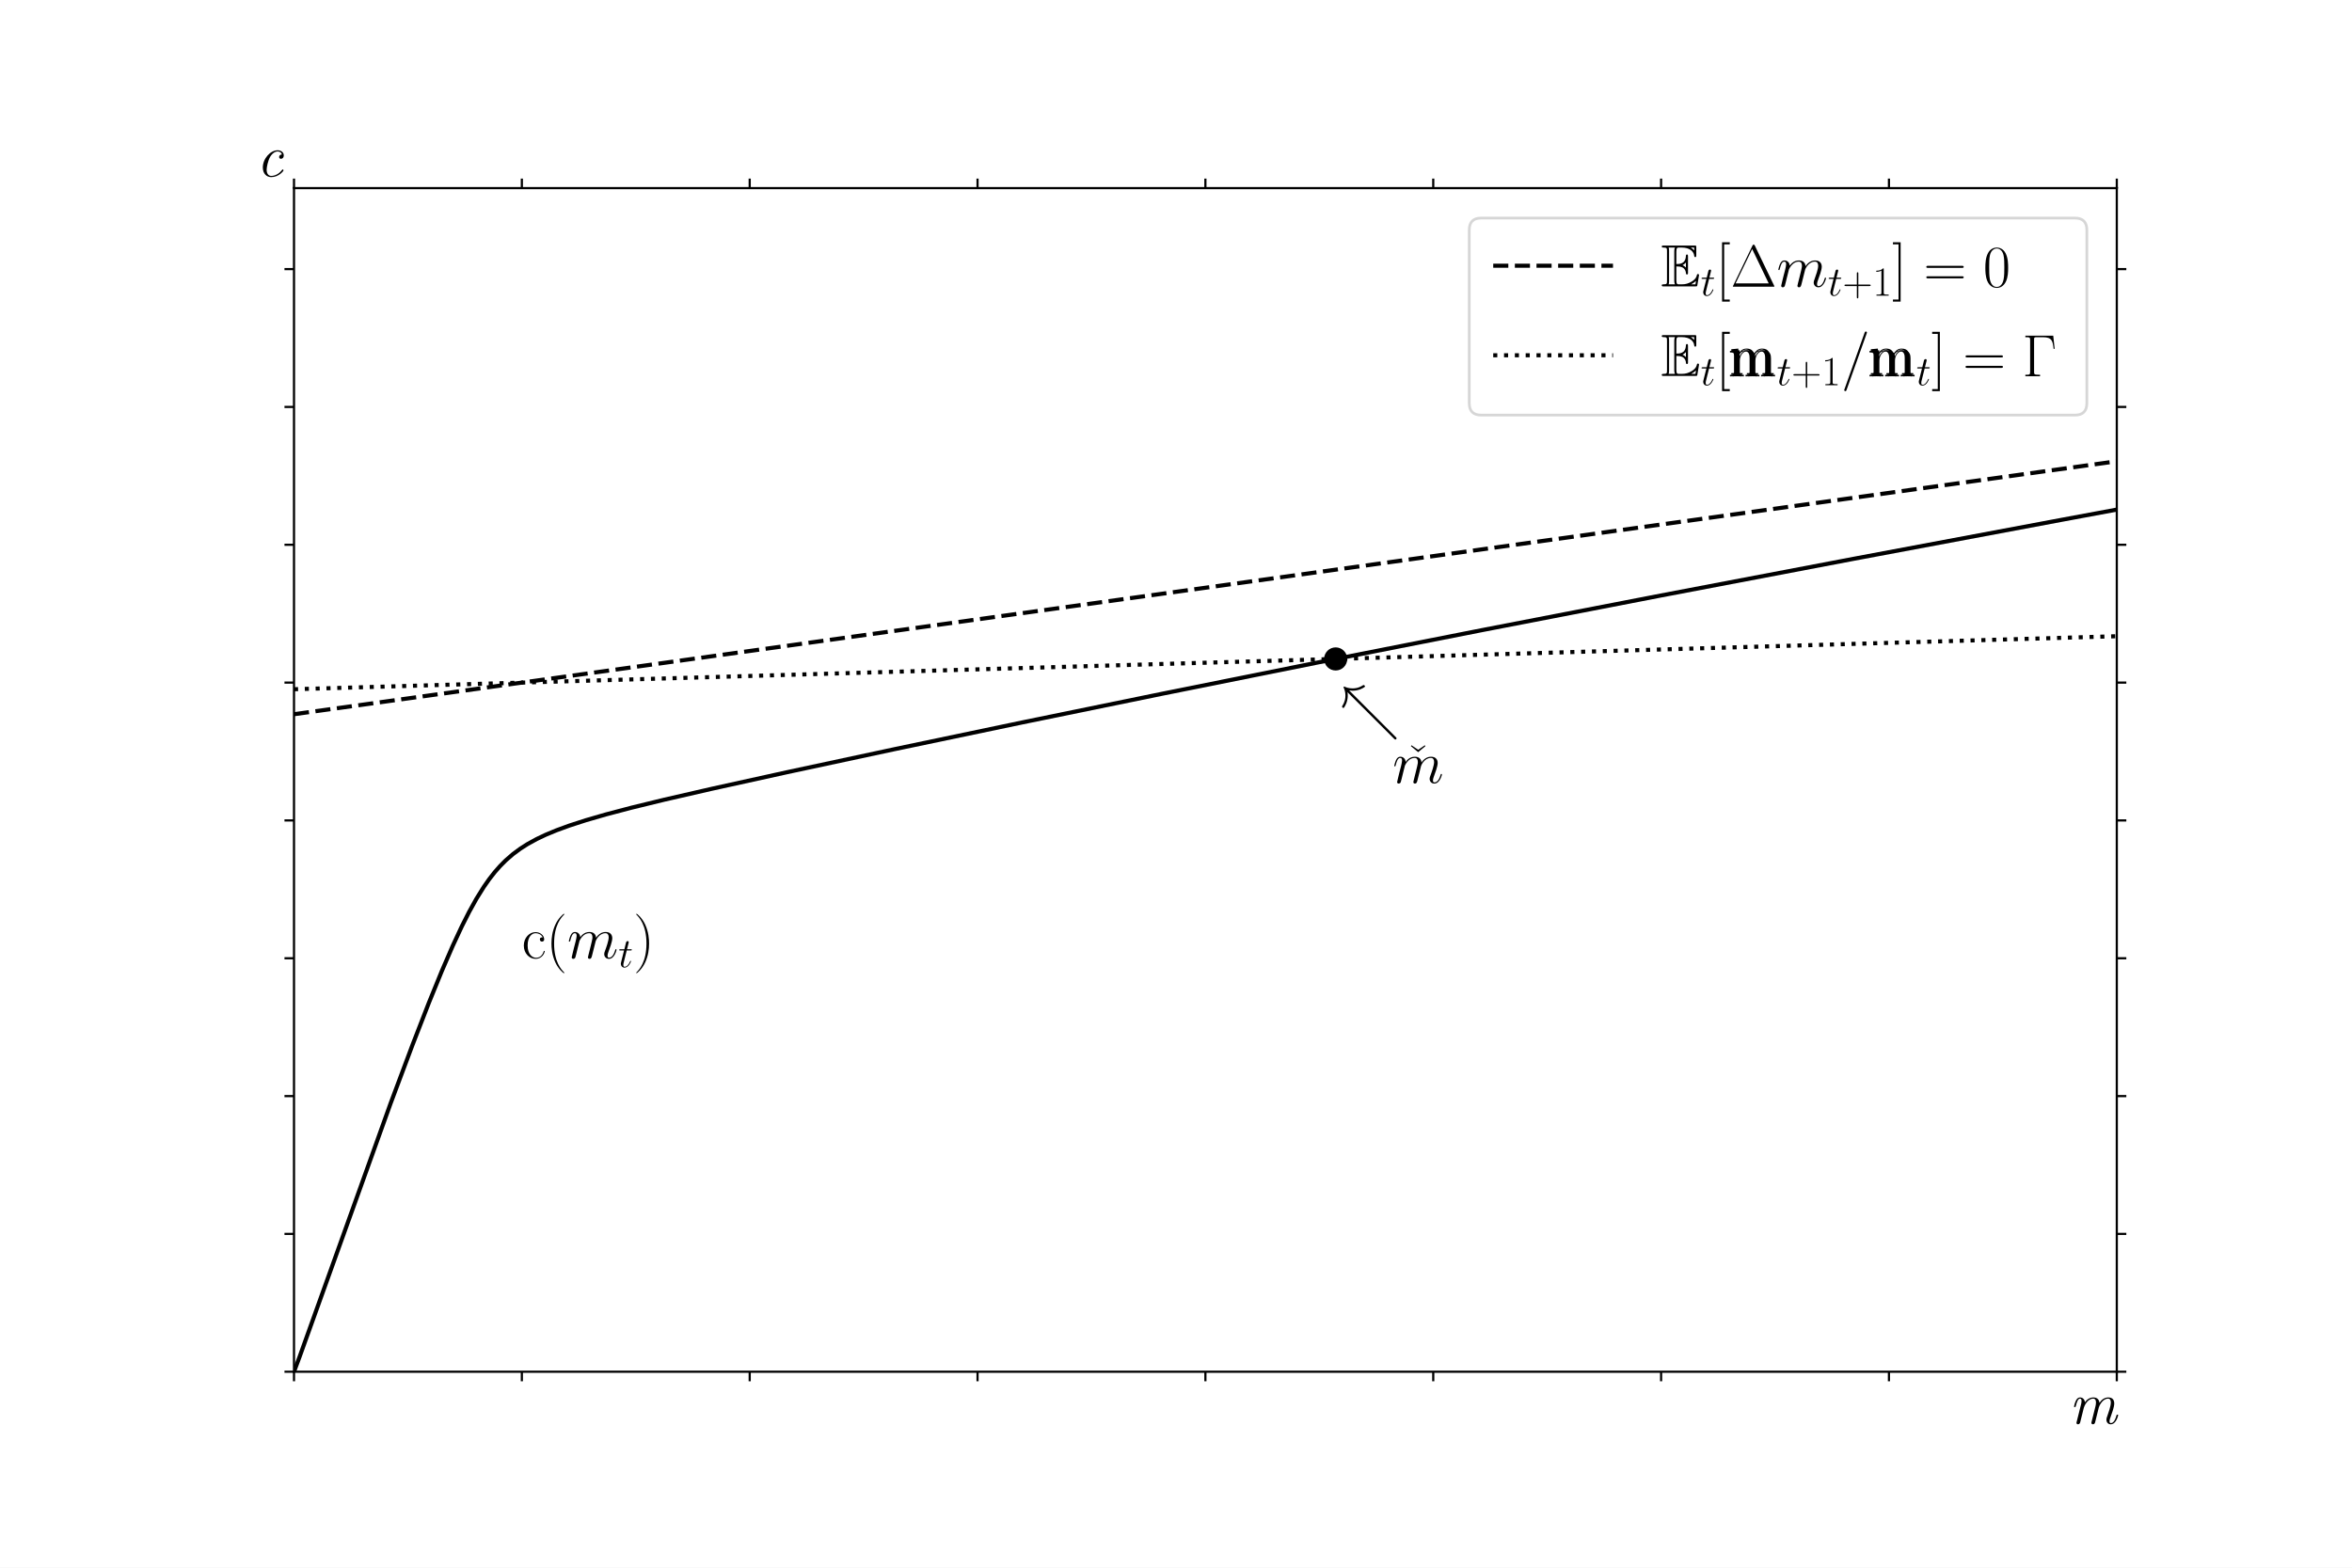
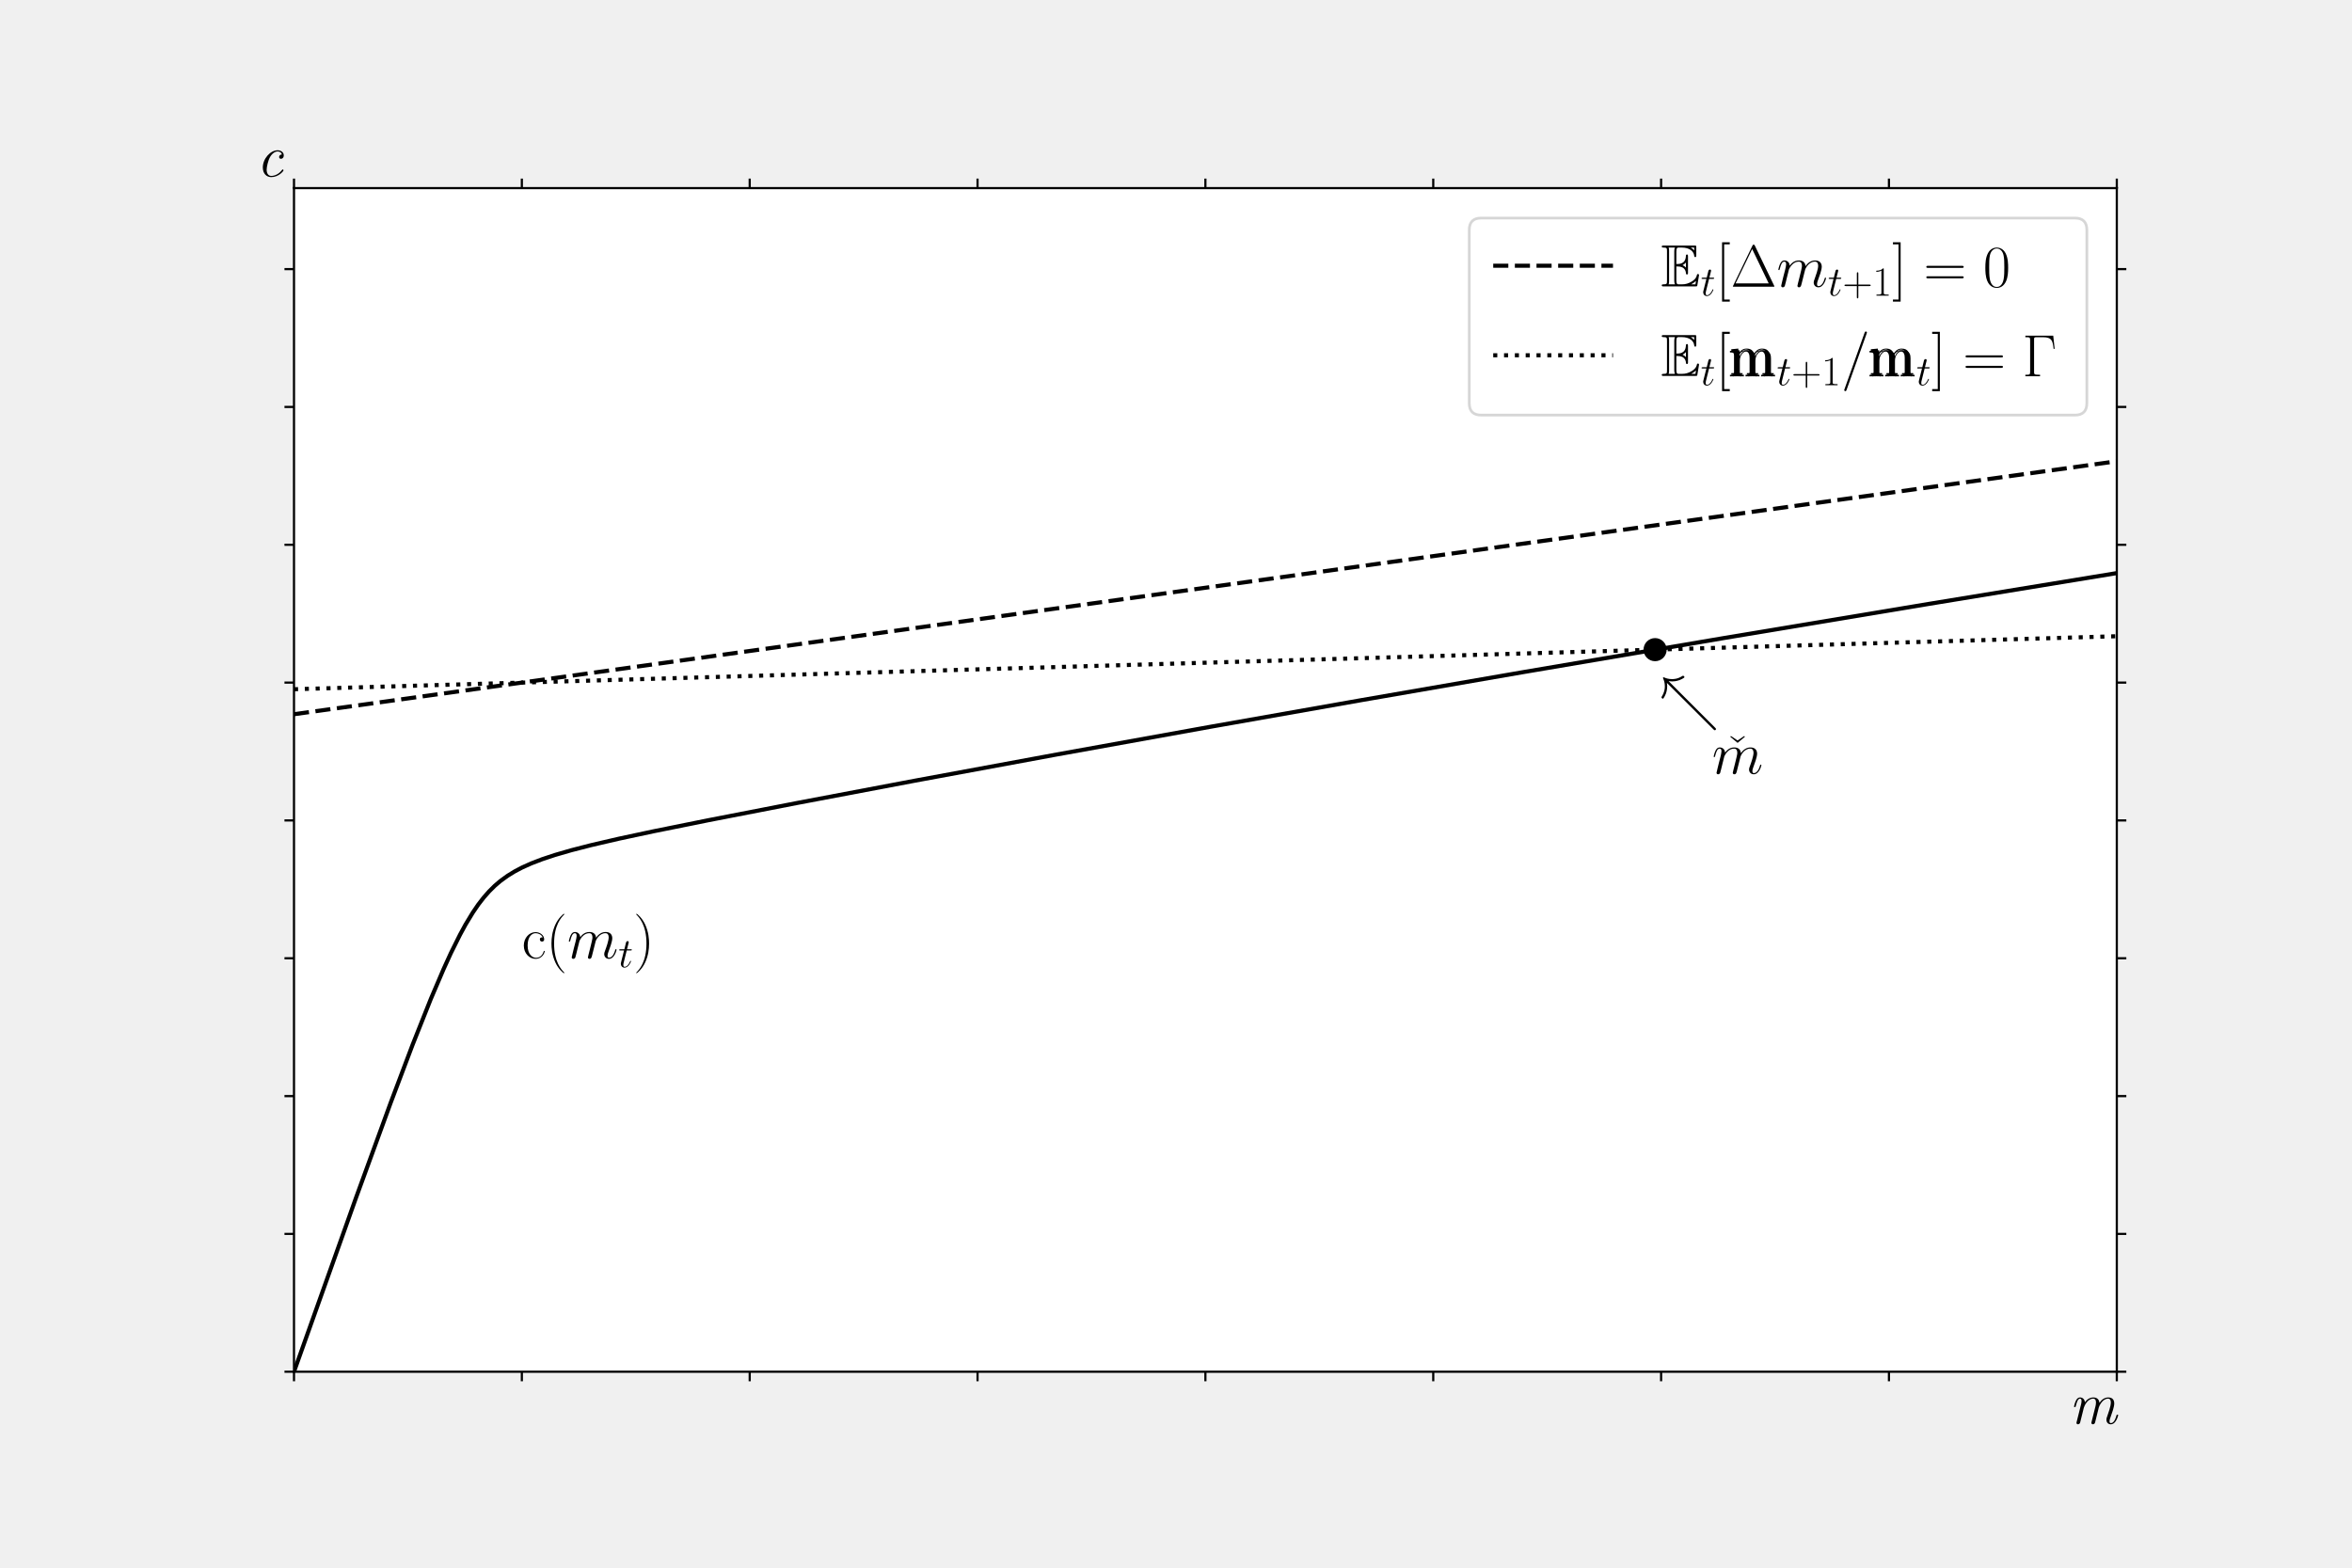
<svg xmlns="http://www.w3.org/2000/svg" xmlns:xlink="http://www.w3.org/1999/xlink" height="576pt" version="1.1" viewBox="0 0 864 576" width="864pt">
  <defs>
    <style type="text/css">*{stroke-linecap:butt;stroke-linejoin:round;}</style>
  </defs>
  <g id="figure_1">
    <g id="patch_1">
-       <path d="M 0 576  L 864 576  L 864 0  L 0 0  z " style="fill:#ffffff;" />
+       <path d="M 0 576  L 864 576  L 864 0  L 0 0  z " style="fill:none;" />
    </g>
    <g id="axes_1">
      <g id="patch_2">
        <path d="M 108 504  L 777.6 504  L 777.6 69.12  L 108 69.12  z " style="fill:#ffffff;" />
      </g>
      <g id="matplotlib.axis_1">
        <g id="xtick_1">
          <g id="line2d_1">
            <defs>
-               <path d="M 0 0  L 0 3.5  " id="m2854bf935e" style="stroke:#000000;stroke-width:0.8;" />
-             </defs>
-             <g>
-               <use style="stroke:#000000;stroke-width:0.8;" x="108" xlink:href="#m2854bf935e" y="504" />
+               <path d="M 0 0  L 0 3.5  " id="m7f35f0c16e" style="stroke:#000000;stroke-width:0.8;" />
+             </defs>
+             <g>
+               <use style="stroke:#000000;stroke-width:0.8;" x="108" xlink:href="#m7f35f0c16e" y="504" />
            </g>
          </g>
          <g id="line2d_2">
            <defs>
-               <path d="M 0 0  L 0 -3.5  " id="mfa4398ce1c" style="stroke:#000000;stroke-width:0.8;" />
-             </defs>
-             <g>
-               <use style="stroke:#000000;stroke-width:0.8;" x="108" xlink:href="#mfa4398ce1c" y="69.12" />
+               <path d="M 0 0  L 0 -3.5  " id="m93a61ecfc6" style="stroke:#000000;stroke-width:0.8;" />
+             </defs>
+             <g>
+               <use style="stroke:#000000;stroke-width:0.8;" x="108" xlink:href="#m93a61ecfc6" y="69.12" />
            </g>
          </g>
        </g>
        <g id="xtick_2">
          <g id="line2d_3">
            <g>
-               <use style="stroke:#000000;stroke-width:0.8;" x="191.7" xlink:href="#m2854bf935e" y="504" />
+               <use style="stroke:#000000;stroke-width:0.8;" x="191.7" xlink:href="#m7f35f0c16e" y="504" />
            </g>
          </g>
          <g id="line2d_4">
            <g>
-               <use style="stroke:#000000;stroke-width:0.8;" x="191.7" xlink:href="#mfa4398ce1c" y="69.12" />
+               <use style="stroke:#000000;stroke-width:0.8;" x="191.7" xlink:href="#m93a61ecfc6" y="69.12" />
            </g>
          </g>
        </g>
        <g id="xtick_3">
          <g id="line2d_5">
            <g>
-               <use style="stroke:#000000;stroke-width:0.8;" x="275.4" xlink:href="#m2854bf935e" y="504" />
+               <use style="stroke:#000000;stroke-width:0.8;" x="275.4" xlink:href="#m7f35f0c16e" y="504" />
            </g>
          </g>
          <g id="line2d_6">
            <g>
-               <use style="stroke:#000000;stroke-width:0.8;" x="275.4" xlink:href="#mfa4398ce1c" y="69.12" />
+               <use style="stroke:#000000;stroke-width:0.8;" x="275.4" xlink:href="#m93a61ecfc6" y="69.12" />
            </g>
          </g>
        </g>
        <g id="xtick_4">
          <g id="line2d_7">
            <g>
-               <use style="stroke:#000000;stroke-width:0.8;" x="359.1" xlink:href="#m2854bf935e" y="504" />
+               <use style="stroke:#000000;stroke-width:0.8;" x="359.1" xlink:href="#m7f35f0c16e" y="504" />
            </g>
          </g>
          <g id="line2d_8">
            <g>
-               <use style="stroke:#000000;stroke-width:0.8;" x="359.1" xlink:href="#mfa4398ce1c" y="69.12" />
+               <use style="stroke:#000000;stroke-width:0.8;" x="359.1" xlink:href="#m93a61ecfc6" y="69.12" />
            </g>
          </g>
        </g>
        <g id="xtick_5">
          <g id="line2d_9">
            <g>
-               <use style="stroke:#000000;stroke-width:0.8;" x="442.8" xlink:href="#m2854bf935e" y="504" />
+               <use style="stroke:#000000;stroke-width:0.8;" x="442.8" xlink:href="#m7f35f0c16e" y="504" />
            </g>
          </g>
          <g id="line2d_10">
            <g>
-               <use style="stroke:#000000;stroke-width:0.8;" x="442.8" xlink:href="#mfa4398ce1c" y="69.12" />
+               <use style="stroke:#000000;stroke-width:0.8;" x="442.8" xlink:href="#m93a61ecfc6" y="69.12" />
            </g>
          </g>
        </g>
        <g id="xtick_6">
          <g id="line2d_11">
            <g>
-               <use style="stroke:#000000;stroke-width:0.8;" x="526.5" xlink:href="#m2854bf935e" y="504" />
+               <use style="stroke:#000000;stroke-width:0.8;" x="526.5" xlink:href="#m7f35f0c16e" y="504" />
            </g>
          </g>
          <g id="line2d_12">
            <g>
-               <use style="stroke:#000000;stroke-width:0.8;" x="526.5" xlink:href="#mfa4398ce1c" y="69.12" />
+               <use style="stroke:#000000;stroke-width:0.8;" x="526.5" xlink:href="#m93a61ecfc6" y="69.12" />
            </g>
          </g>
        </g>
        <g id="xtick_7">
          <g id="line2d_13">
            <g>
-               <use style="stroke:#000000;stroke-width:0.8;" x="610.2" xlink:href="#m2854bf935e" y="504" />
+               <use style="stroke:#000000;stroke-width:0.8;" x="610.2" xlink:href="#m7f35f0c16e" y="504" />
            </g>
          </g>
          <g id="line2d_14">
            <g>
-               <use style="stroke:#000000;stroke-width:0.8;" x="610.2" xlink:href="#mfa4398ce1c" y="69.12" />
+               <use style="stroke:#000000;stroke-width:0.8;" x="610.2" xlink:href="#m93a61ecfc6" y="69.12" />
            </g>
          </g>
        </g>
        <g id="xtick_8">
          <g id="line2d_15">
            <g>
-               <use style="stroke:#000000;stroke-width:0.8;" x="693.9" xlink:href="#m2854bf935e" y="504" />
+               <use style="stroke:#000000;stroke-width:0.8;" x="693.9" xlink:href="#m7f35f0c16e" y="504" />
            </g>
          </g>
          <g id="line2d_16">
            <g>
-               <use style="stroke:#000000;stroke-width:0.8;" x="693.9" xlink:href="#mfa4398ce1c" y="69.12" />
+               <use style="stroke:#000000;stroke-width:0.8;" x="693.9" xlink:href="#m93a61ecfc6" y="69.12" />
            </g>
          </g>
        </g>
        <g id="xtick_9">
          <g id="line2d_17">
            <g>
-               <use style="stroke:#000000;stroke-width:0.8;" x="777.6" xlink:href="#m2854bf935e" y="504" />
+               <use style="stroke:#000000;stroke-width:0.8;" x="777.6" xlink:href="#m7f35f0c16e" y="504" />
            </g>
          </g>
          <g id="line2d_18">
            <g>
-               <use style="stroke:#000000;stroke-width:0.8;" x="777.6" xlink:href="#mfa4398ce1c" y="69.12" />
+               <use style="stroke:#000000;stroke-width:0.8;" x="777.6" xlink:href="#m93a61ecfc6" y="69.12" />
            </g>
          </g>
        </g>
        <g id="text_1">
          <g transform="translate(760.0656 523.0932)scale(0.22 -0.22)">
            <defs>
              <path d="M 3187 1731  C 3226 1878 3571 2689 4186 2689  C 4480 2689 4480 2369 4480 2261  C 4480 1865 4198 1098 4090 786  C 4032 626 4006 568 4006 434  C 4006 128 4205 -64 4467 -64  C 5062 -64 5267 888 5267 913  C 5267 971 5210 971 5184 971  C 5107 971 5101 952 5075 856  C 5018 639 4845 64 4486 64  C 4390 64 4339 109 4339 255  C 4339 409 4410 607 4461 734  C 4627 1201 4845 1795 4845 2165  C 4845 2503 4698 2816 4205 2816  C 3808 2816 3488 2586 3258 2236  C 3219 2670 2918 2816 2611 2816  C 2240 2816 1926 2618 1696 2299  C 1677 2586 1478 2816 1184 2816  C 1037 2816 870 2753 736 2478  C 614 2242 531 1858 531 1846  C 531 1795 563 1782 621 1782  C 691 1782 698 1788 736 1935  C 832 2312 954 2689 1171 2689  C 1338 2689 1338 2503 1338 2427  C 1338 2305 1312 2165 1286 2076  L 819 211  C 794 121 794 115 794 89  C 794 13 845 -64 960 -64  C 1037 -64 1139 -19 1184 109  C 1197 172 1440 1130 1478 1290  C 1510 1431 1549 1565 1581 1705  C 1645 1941 1997 2689 2592 2689  C 2886 2689 2886 2363 2886 2261  C 2886 2133 2861 1993 2835 1878  L 2413 192  C 2394 121 2394 102 2394 89  C 2394 19 2445 -64 2560 -64  C 2707 -64 2771 51 2797 160  L 3187 1731  z " id="CMTI12-6d" transform="scale(0.015625)" />
            </defs>
            <use transform="scale(0.996264)" xlink:href="#CMTI12-6d" />
          </g>
        </g>
      </g>
      <g id="matplotlib.axis_2">
        <g id="ytick_1">
          <g id="line2d_19">
            <defs>
-               <path d="M 0 0  L -3.5 0  " id="mde5380c4f7" style="stroke:#000000;stroke-width:0.8;" />
-             </defs>
-             <g>
-               <use style="stroke:#000000;stroke-width:0.8;" x="108" xlink:href="#mde5380c4f7" y="504" />
+               <path d="M 0 0  L -3.5 0  " id="mc7e2a2cb09" style="stroke:#000000;stroke-width:0.8;" />
+             </defs>
+             <g>
+               <use style="stroke:#000000;stroke-width:0.8;" x="108" xlink:href="#mc7e2a2cb09" y="504" />
            </g>
          </g>
          <g id="line2d_20">
            <defs>
-               <path d="M 0 0  L 3.5 0  " id="m17a208bf03" style="stroke:#000000;stroke-width:0.8;" />
-             </defs>
-             <g>
-               <use style="stroke:#000000;stroke-width:0.8;" x="777.6" xlink:href="#m17a208bf03" y="504" />
+               <path d="M 0 0  L 3.5 0  " id="me54b7b4de8" style="stroke:#000000;stroke-width:0.8;" />
+             </defs>
+             <g>
+               <use style="stroke:#000000;stroke-width:0.8;" x="777.6" xlink:href="#me54b7b4de8" y="504" />
            </g>
          </g>
        </g>
        <g id="ytick_2">
          <g id="line2d_21">
            <g>
-               <use style="stroke:#000000;stroke-width:0.8;" x="108" xlink:href="#mde5380c4f7" y="453.36" />
+               <use style="stroke:#000000;stroke-width:0.8;" x="108" xlink:href="#mc7e2a2cb09" y="453.36" />
            </g>
          </g>
          <g id="line2d_22">
            <g>
-               <use style="stroke:#000000;stroke-width:0.8;" x="777.6" xlink:href="#m17a208bf03" y="453.36" />
+               <use style="stroke:#000000;stroke-width:0.8;" x="777.6" xlink:href="#me54b7b4de8" y="453.36" />
            </g>
          </g>
        </g>
        <g id="ytick_3">
          <g id="line2d_23">
            <g>
-               <use style="stroke:#000000;stroke-width:0.8;" x="108" xlink:href="#mde5380c4f7" y="402.721" />
+               <use style="stroke:#000000;stroke-width:0.8;" x="108" xlink:href="#mc7e2a2cb09" y="402.721" />
            </g>
          </g>
          <g id="line2d_24">
            <g>
-               <use style="stroke:#000000;stroke-width:0.8;" x="777.6" xlink:href="#m17a208bf03" y="402.721" />
+               <use style="stroke:#000000;stroke-width:0.8;" x="777.6" xlink:href="#me54b7b4de8" y="402.721" />
            </g>
          </g>
        </g>
        <g id="ytick_4">
          <g id="line2d_25">
            <g>
-               <use style="stroke:#000000;stroke-width:0.8;" x="108" xlink:href="#mde5380c4f7" y="352.081" />
+               <use style="stroke:#000000;stroke-width:0.8;" x="108" xlink:href="#mc7e2a2cb09" y="352.081" />
            </g>
          </g>
          <g id="line2d_26">
            <g>
-               <use style="stroke:#000000;stroke-width:0.8;" x="777.6" xlink:href="#m17a208bf03" y="352.081" />
+               <use style="stroke:#000000;stroke-width:0.8;" x="777.6" xlink:href="#me54b7b4de8" y="352.081" />
            </g>
          </g>
        </g>
        <g id="ytick_5">
          <g id="line2d_27">
            <g>
-               <use style="stroke:#000000;stroke-width:0.8;" x="108" xlink:href="#mde5380c4f7" y="301.442" />
+               <use style="stroke:#000000;stroke-width:0.8;" x="108" xlink:href="#mc7e2a2cb09" y="301.442" />
            </g>
          </g>
          <g id="line2d_28">
            <g>
-               <use style="stroke:#000000;stroke-width:0.8;" x="777.6" xlink:href="#m17a208bf03" y="301.442" />
+               <use style="stroke:#000000;stroke-width:0.8;" x="777.6" xlink:href="#me54b7b4de8" y="301.442" />
            </g>
          </g>
        </g>
        <g id="ytick_6">
          <g id="line2d_29">
            <g>
-               <use style="stroke:#000000;stroke-width:0.8;" x="108" xlink:href="#mde5380c4f7" y="250.802" />
+               <use style="stroke:#000000;stroke-width:0.8;" x="108" xlink:href="#mc7e2a2cb09" y="250.802" />
            </g>
          </g>
          <g id="line2d_30">
            <g>
-               <use style="stroke:#000000;stroke-width:0.8;" x="777.6" xlink:href="#m17a208bf03" y="250.802" />
+               <use style="stroke:#000000;stroke-width:0.8;" x="777.6" xlink:href="#me54b7b4de8" y="250.802" />
            </g>
          </g>
        </g>
        <g id="ytick_7">
          <g id="line2d_31">
            <g>
-               <use style="stroke:#000000;stroke-width:0.8;" x="108" xlink:href="#mde5380c4f7" y="200.163" />
+               <use style="stroke:#000000;stroke-width:0.8;" x="108" xlink:href="#mc7e2a2cb09" y="200.163" />
            </g>
          </g>
          <g id="line2d_32">
            <g>
-               <use style="stroke:#000000;stroke-width:0.8;" x="777.6" xlink:href="#m17a208bf03" y="200.163" />
+               <use style="stroke:#000000;stroke-width:0.8;" x="777.6" xlink:href="#me54b7b4de8" y="200.163" />
            </g>
          </g>
        </g>
        <g id="ytick_8">
          <g id="line2d_33">
            <g>
-               <use style="stroke:#000000;stroke-width:0.8;" x="108" xlink:href="#mde5380c4f7" y="149.523" />
+               <use style="stroke:#000000;stroke-width:0.8;" x="108" xlink:href="#mc7e2a2cb09" y="149.523" />
            </g>
          </g>
          <g id="line2d_34">
            <g>
-               <use style="stroke:#000000;stroke-width:0.8;" x="777.6" xlink:href="#m17a208bf03" y="149.523" />
+               <use style="stroke:#000000;stroke-width:0.8;" x="777.6" xlink:href="#me54b7b4de8" y="149.523" />
            </g>
          </g>
        </g>
        <g id="ytick_9">
          <g id="line2d_35">
            <g>
-               <use style="stroke:#000000;stroke-width:0.8;" x="108" xlink:href="#mde5380c4f7" y="98.884" />
+               <use style="stroke:#000000;stroke-width:0.8;" x="108" xlink:href="#mc7e2a2cb09" y="98.884" />
            </g>
          </g>
          <g id="line2d_36">
            <g>
-               <use style="stroke:#000000;stroke-width:0.8;" x="777.6" xlink:href="#m17a208bf03" y="98.884" />
+               <use style="stroke:#000000;stroke-width:0.8;" x="777.6" xlink:href="#me54b7b4de8" y="98.884" />
            </g>
          </g>
        </g>
        <g id="text_2">
          <g transform="translate(94.13689 64.85739)scale(0.22 -0.22)">
            <defs>
              <path d="M 2752 2368  C 2592 2368 2451 2246 2451 2093  C 2451 1933 2592 1902 2650 1902  C 2714 1902 2950 1940 2950 2275  C 2950 2578 2682 2816 2291 2816  C 1510 2816 704 1916 704 971  C 704 319 1094 -64 1606 -64  C 2400 -64 2925 578 2925 668  C 2925 712 2874 763 2835 763  C 2816 763 2810 757 2758 700  C 2419 242 1939 64 1613 64  C 1286 64 1114 351 1114 728  C 1114 1022 1267 1724 1478 2088  C 1696 2472 2010 2689 2285 2689  C 2323 2689 2662 2689 2752 2368  z " id="CMTI12-63" transform="scale(0.015625)" />
            </defs>
            <use transform="scale(0.996264)" xlink:href="#CMTI12-63" />
          </g>
        </g>
      </g>
      <g id="line2d_37">
-         <path clip-path="url(#p9706d82927)" d="M 108 504  L 110.011 498.631  L 143.524 405.295  L 151.568 383.821  L 157.6 368.305  L 162.292 356.798  L 166.314 347.51  L 169.665 340.322  L 172.346 335.024  L 175.027 330.199  L 177.708 325.895  L 179.719 323.022  L 181.73 320.452  L 183.741 318.17  L 185.751 316.151  L 188.432 313.821  L 191.114 311.835  L 193.795 310.124  L 197.146 308.285  L 200.497 306.696  L 204.519 305.028  L 209.211 303.315  L 215.243 301.364  L 222.616 299.227  L 232 296.755  L 244.065 293.815  L 261.492 289.814  L 288.973 283.757  L 328.519 275.278  L 375.438 265.449  L 427.049 254.869  L 483.351 243.558  L 544.346 231.535  L 610.032 218.816  L 681.081 205.288  L 757.492 190.966  L 777.6 187.233  L 777.6 187.233  " style="fill:none;stroke:#000000;stroke-linecap:square;stroke-width:1.5;" />
+         <path clip-path="url(#pb5ac510063)" d="M 108 504  L 130.789 440.046  L 143.524 405.148  L 151.568 383.85  L 158.27 367.009  L 162.962 356.029  L 165.643 350.154  L 168.995 343.416  L 171.005 339.719  L 173.686 335.296  L 175.697 332.348  L 177.708 329.754  L 179.719 327.473  L 181.73 325.482  L 183.741 323.757  L 186.422 321.803  L 189.103 320.156  L 191.784 318.748  L 195.135 317.24  L 199.157 315.697  L 203.849 314.14  L 209.881 312.392  L 217.254 310.496  L 227.308 308.164  L 240.043 305.439  L 260.151 301.381  L 292.995 294.996  L 335.892 286.873  L 388.173 277.217  L 444.476 267.063  L 500.108 257.243  L 559.092 247.028  L 633.492 234.393  L 708.562 221.883  L 777.6 210.566  L 777.6 210.566  " style="fill:none;stroke:#000000;stroke-linecap:square;stroke-width:1.5;" />
      </g>
      <g id="line2d_38">
-         <path clip-path="url(#p9706d82927)" d="M 108 262.42  L 777.6 169.477  L 777.6 169.477  " style="fill:none;stroke:#000000;stroke-dasharray:5.55,2.4;stroke-dashoffset:0;stroke-width:1.5;" />
+         <path clip-path="url(#pb5ac510063)" d="M 108 262.42  L 777.6 169.477  L 777.6 169.477  " style="fill:none;stroke:#000000;stroke-dasharray:5.55,2.4;stroke-dashoffset:0;stroke-width:1.5;" />
      </g>
      <g id="line2d_39">
-         <path clip-path="url(#p9706d82927)" d="M 108 253.237  L 777.6 233.76  L 777.6 233.76  " style="fill:none;stroke:#000000;stroke-dasharray:1.5,2.475;stroke-dashoffset:0;stroke-width:1.5;" />
+         <path clip-path="url(#pb5ac510063)" d="M 108 253.237  L 777.6 233.76  L 777.6 233.76  " style="fill:none;stroke:#000000;stroke-dasharray:1.5,2.475;stroke-dashoffset:0;stroke-width:1.5;" />
      </g>
      <g id="line2d_40">
-         <path clip-path="url(#p9706d82927)" d="M 490.654 242.107  " style="fill:none;stroke:#000000;stroke-linecap:square;stroke-width:1.5;" />
+         <path clip-path="url(#pb5ac510063)" d="M 607.996 238.693  " style="fill:none;stroke:#000000;stroke-linecap:square;stroke-width:1.5;" />
        <defs>
-           <path d="M 0 3.75  C 0.995 3.75 1.948 3.355 2.652 2.652  C 3.355 1.948 3.75 0.995 3.75 0  C 3.75 -0.995 3.355 -1.948 2.652 -2.652  C 1.948 -3.355 0.995 -3.75 0 -3.75  C -0.995 -3.75 -1.948 -3.355 -2.652 -2.652  C -3.355 -1.948 -3.75 -0.995 -3.75 0  C -3.75 0.995 -3.355 1.948 -2.652 2.652  C -1.948 3.355 -0.995 3.75 0 3.75  z " id="m0c6683937b" style="stroke:#000000;" />
+           <path d="M 0 3.75  C 0.995 3.75 1.948 3.355 2.652 2.652  C 3.355 1.948 3.75 0.995 3.75 0  C 3.75 -0.995 3.355 -1.948 2.652 -2.652  C 1.948 -3.355 0.995 -3.75 0 -3.75  C -0.995 -3.75 -1.948 -3.355 -2.652 -2.652  C -3.355 -1.948 -3.75 -0.995 -3.75 0  C -3.75 0.995 -3.355 1.948 -2.652 2.652  C -1.948 3.355 -0.995 3.75 0 3.75  z " id="m2e3bff9722" style="stroke:#000000;" />
        </defs>
-         <g clip-path="url(#p9706d82927)">
-           <use style="stroke:#000000;" x="490.654" xlink:href="#m0c6683937b" y="242.107" />
+         <g clip-path="url(#pb5ac510063)">
+           <use style="stroke:#000000;" x="607.996" xlink:href="#m2e3bff9722" y="238.693" />
        </g>
      </g>
      <g id="patch_3">
        <path d="M 108 504  L 108 69.12  " style="fill:none;stroke:#000000;stroke-linecap:square;stroke-linejoin:miter;stroke-width:0.8;" />
      </g>
      <g id="patch_4">
        <path d="M 777.6 504  L 777.6 69.12  " style="fill:none;stroke:#000000;stroke-linecap:square;stroke-linejoin:miter;stroke-width:0.8;" />
      </g>
      <g id="patch_5">
        <path d="M 108 504  L 777.6 504  " style="fill:none;stroke:#000000;stroke-linecap:square;stroke-linejoin:miter;stroke-width:0.8;" />
      </g>
      <g id="patch_6">
        <path d="M 108 69.12  L 777.6 69.12  " style="fill:none;stroke:#000000;stroke-linecap:square;stroke-linejoin:miter;stroke-width:0.8;" />
      </g>
      <g id="text_3">
        <g transform="translate(191.7 352.0813)scale(0.22 -0.22)">
          <defs>
            <path d="M 2234 2240  C 2112 2240 1933 2240 1933 2017  C 1933 1838 2080 1787 2163 1787  C 2208 1787 2394 1807 2394 2024  C 2394 2467 1958 2803 1466 2803  C 787 2803 211 2178 211 1363  C 211 516 813 -64 1466 -64  C 2259 -64 2458 677 2458 748  C 2458 774 2451 793 2406 793  C 2362 793 2355 787 2330 703  C 2163 180 1798 51 1523 51  C 1114 51 621 427 621 1369  C 621 2338 1094 2688 1472 2688  C 1722 2688 2093 2573 2234 2240  z " id="CMR17-63" transform="scale(0.015625)" />
            <path d="M 1958 -1561  C 1958 -1555 1958 -1542 1939 -1523  C 1645 -1224 858 -407 858 1581  C 858 3569 1632 4379 1946 4697  C 1946 4704 1958 4717 1958 4736  C 1958 4755 1939 4768 1914 4768  C 1843 4768 1299 4296 986 3594  C 666 2887 576 2199 576 1588  C 576 1128 621 351 1005 -471  C 1312 -1135 1837 -1600 1914 -1600  C 1946 -1600 1958 -1587 1958 -1561  z " id="CMR17-28" transform="scale(0.015625)" />
            <path d="M 1318 1871  C 1331 1910 1491 2229 1728 2433  C 1894 2586 2112 2689 2362 2689  C 2618 2689 2707 2497 2707 2242  C 2707 2203 2707 2076 2630 1775  L 2470 1118  C 2419 926 2298 453 2285 383  C 2259 287 2221 121 2221 96  C 2221 6 2291 -64 2387 -64  C 2579 -64 2611 83 2669 313  L 3053 1839  C 3066 1890 3398 2689 4102 2689  C 4358 2689 4448 2497 4448 2242  C 4448 1884 4198 1188 4058 805  C 4000 651 3968 568 3968 453  C 3968 166 4166 -64 4474 -64  C 5069 -64 5293 875 5293 913  C 5293 945 5267 971 5229 971  C 5171 971 5165 952 5133 843  C 4986 332 4749 64 4493 64  C 4429 64 4326 64 4326 269  C 4326 436 4403 640 4429 710  C 4544 1018 4832 1773 4832 2145  C 4832 2528 4608 2816 4122 2816  C 3693 2816 3347 2574 3091 2197  C 3072 2542 2861 2816 2381 2816  C 1811 2816 1510 2415 1395 2255  C 1376 2618 1114 2816 832 2816  C 646 2816 499 2727 378 2484  C 262 2254 173 1865 173 1839  C 173 1814 198 1782 243 1782  C 294 1782 301 1788 339 1935  C 435 2312 557 2689 813 2689  C 960 2689 1011 2586 1011 2395  C 1011 2254 947 2005 902 1807  L 723 1118  C 698 996 627 709 595 594  C 550 428 480 128 480 96  C 480 6 550 -64 646 -64  C 723 -64 813 -26 864 70  C 877 102 934 326 966 453  L 1107 1028  L 1318 1871  z " id="CMMI12-6d" transform="scale(0.015625)" />
            <path d="M 1286 2566  L 1875 2566  C 1997 2566 2061 2566 2061 2681  C 2061 2752 2022 2752 1894 2752  L 1331 2752  L 1568 3692  C 1594 3781 1594 3794 1594 3840  C 1594 3943 1510 4000 1427 4000  C 1376 4000 1229 3981 1178 3775  L 928 2752  L 326 2752  C 198 2752 141 2752 141 2630  C 141 2566 186 2566 307 2566  L 877 2566  L 454 881  C 403 658 384 594 384 511  C 384 211 595 -64 954 -64  C 1600 -64 1946 868 1946 912  C 1946 951 1920 970 1882 970  C 1869 970 1843 970 1830 944  C 1824 938 1818 931 1773 829  C 1638 511 1344 64 973 64  C 781 64 768 224 768 364  C 768 370 768 492 787 568  L 1286 2566  z " id="CMMI12-74" transform="scale(0.015625)" />
            <path d="M 1683 1581  C 1683 2040 1638 2817 1254 3639  C 947 4303 422 4768 346 4768  C 326 4768 301 4761 301 4729  C 301 4717 307 4710 314 4697  C 621 4378 1402 3568 1402 1584  C 1402 -407 627 -1217 314 -1537  C 307 -1549 301 -1556 301 -1568  C 301 -1600 326 -1600 346 -1600  C 416 -1600 960 -1128 1274 -426  C 1594 281 1683 969 1683 1581  z " id="CMR17-29" transform="scale(0.015625)" />
          </defs>
          <use transform="scale(0.996264)" xlink:href="#CMR17-63" />
          <use transform="translate(40.48566 0)scale(0.996264)" xlink:href="#CMR17-28" />
          <use transform="translate(75.76643 0)scale(0.996264)" xlink:href="#CMMI12-6d" />
          <use transform="translate(161.0937 -14.94392)scale(0.697382)" xlink:href="#CMMI12-74" />
          <use transform="translate(186.2501 0)scale(0.996264)" xlink:href="#CMR17-29" />
        </g>
      </g>
      <g id="text_4">
-         <g transform="translate(492.3276 267.4263)scale(0.22 -0.22)">
+         <g transform="translate(609.6696 264.0131)scale(0.22 -0.22)">
          <defs>
            <path d="M 960 4015  C 1069 3996 1216 3983 1331 3983  C 1459 3983 1773 3996 2144 4130  C 2189 4150 2662 4349 2662 4451  C 2662 4496 2560 4598 2515 4598  C 2490 4598 2470 4591 2432 4566  C 1926 4233 1485 4233 1325 4233  C 934 4233 646 4335 499 4406  C 461 4425 442 4431 422 4431  C 384 4431 358 4406 358 4367  C 358 4354 358 4342 378 4290  C 461 4118 557 3836 557 3465  C 557 3196 518 2812 224 2358  C 198 2313 192 2300 192 2274  C 192 2230 294 2127 339 2127  C 429 2127 608 2524 659 2646  C 794 3004 806 3311 806 3458  C 806 3663 806 3670 774 3830  L 5773 -1162  C 5850 -1239 5862 -1252 5914 -1252  C 5990 -1252 6042 -1188 6042 -1124  C 6042 -1073 6029 -1060 5946 -977  L 960 4015  z " id="CMSY10-2d" transform="scale(0.015625)" />
          </defs>
          <use transform="scale(0.996264)" xlink:href="#CMSY10-2d" />
        </g>
      </g>
      <g id="text_5">
-         <g transform="translate(511.5786 287.6821)scale(0.22 -0.22)">
+         <g transform="translate(628.9206 284.269)scale(0.22 -0.22)">
          <defs>
            <path d="M 1466 3561  L 749 4045  L 685 3956  L 1466 3306  L 2246 3956  L 2182 4045  L 1466 3561  z " id="CMR17-14" transform="scale(0.015625)" />
          </defs>
          <use transform="translate(19.81838 0.006461)scale(0.996264)" xlink:href="#CMR17-14" />
          <use transform="scale(0.996264)" xlink:href="#CMMI12-6d" />
        </g>
      </g>
      <g id="legend_1">
        <g id="patch_7">
          <path d="M 544.128 152.518  L 762.2 152.518  Q 766.6 152.518 766.6 148.118  L 766.6 84.52  Q 766.6 80.12 762.2 80.12  L 544.128 80.12  Q 539.728 80.12 539.728 84.52  L 539.728 148.118  Q 539.728 152.518 544.128 152.518  z " style="fill:#ffffff;opacity:0.8;stroke:#cccccc;stroke-linejoin:miter;" />
        </g>
        <g id="line2d_41">
          <path d="M 548.528 97.639  L 592.528 97.639  " style="fill:none;stroke:#000000;stroke-dasharray:5.55,2.4;stroke-dashoffset:0;stroke-width:1.5;" />
        </g>
        <g id="line2d_42" />
        <g id="text_6">
          <g transform="translate(610.1278 105.3386)scale(0.22 -0.22)">
            <defs>
              <path d="M 1658 2176  C 1818 2176 2125 2176 2349 2046  C 2656 1853 2682 1517 2682 1480  C 2688 1393 2688 1312 2797 1312  C 2906 1312 2906 1401 2906 1517  L 2906 3251  C 2906 3353 2906 3456 2797 3456  C 2688 3456 2682 3355 2682 3301  C 2643 2432 1990 2432 1658 2432  L 1658 3772  C 1658 4198 1779 4198 1933 4198  L 2240 4198  C 3104 4198 3533 3759 3571 3320  C 3578 3269 3584 3174 3686 3174  C 3795 3174 3795 3276 3795 3385  L 3795 4218  C 3795 4416 3782 4416 3584 4416  L 307 4416  C 192 4416 90 4416 90 4304  C 90 4198 211 4198 262 4198  C 627 4198 653 4147 653 3832  L 653 622  C 653 320 634 256 294 256  C 198 256 90 256 90 147  C 90 32 192 32 307 32  L 3699 32  C 3821 32 3885 32 3904 123  C 3910 129 4090 1213 4090 1245  C 4090 1316 4032 1362 3981 1362  C 3891 1362 3866 1278 3866 1271  C 3827 1102 3763 828 3296 549  C 2963 347 2637 256 2285 256  L 1933 256  C 1779 256 1658 256 1658 684  L 1658 2176  z M 3571 4198  L 3571 3896  C 3462 4015 3341 4116 3206 4198  L 3571 4198  z M 2323 2315  C 2426 2360 2566 2456 2682 2590  L 2682 2052  C 2528 2225 2330 2308 2323 2308  L 2323 2315  z M 877 3845  C 877 3923 877 4083 826 4198  L 1504 4198  C 1434 4051 1434 3839 1434 3781  L 1434 673  C 1434 442 1478 314 1504 256  L 826 256  C 877 371 877 531 877 609  L 877 3845  z M 3258 256  L 3258 262  C 3462 367 3635 504 3763 621  C 3757 596 3712 308 3706 256  L 3258 256  z " id="MSBM10-45" transform="scale(0.015625)" />
              <path d="M 1504 -1600  L 1504 -1377  L 902 -1377  L 902 4544  L 1504 4544  L 1504 4767  L 678 4767  L 678 -1600  L 1504 -1600  z " id="CMR17-5b" transform="scale(0.015625)" />
              <path d="M 2598 4403  C 2547 4512 2522 4512 2470 4512  C 2394 4512 2387 4499 2342 4409  L 269 109  C 262 96 237 38 237 32  C 237 6 243 0 358 0  L 4576 0  C 4691 0 4698 6 4698 32  C 4698 38 4672 96 4666 109  L 2598 4403  z M 2310 4038  L 4083 358  L 531 358  L 2310 4038  z " id="CMR17-1" transform="scale(0.015625)" />
              <path d="M 2413 1472  L 4109 1472  C 4198 1472 4307 1472 4307 1580  C 4307 1695 4205 1695 4109 1695  L 2413 1695  L 2413 3386  C 2413 3475 2413 3584 2304 3584  C 2189 3584 2189 3482 2189 3386  L 2189 1695  L 493 1695  C 403 1695 294 1695 294 1587  C 294 1472 397 1472 493 1472  L 2189 1472  L 2189 -218  C 2189 -307 2189 -416 2298 -416  C 2413 -416 2413 -314 2413 -218  L 2413 1472  z " id="CMR17-2b" transform="scale(0.015625)" />
              <path d="M 1702 4058  C 1702 4192 1696 4192 1606 4192  C 1357 3916 979 3827 621 3827  C 602 3827 570 3827 563 3808  C 557 3795 557 3782 557 3648  C 755 3648 1088 3686 1344 3839  L 1344 461  C 1344 236 1331 160 781 160  L 589 160  L 589 0  C 896 0 1216 0 1523 0  C 1830 0 2150 0 2458 0  L 2458 160  L 2266 160  C 1715 160 1702 230 1702 458  L 1702 4058  z " id="CMR17-31" transform="scale(0.015625)" />
              <path d="M 915 4767  L 90 4767  L 90 4544  L 691 4544  L 691 -1377  L 90 -1377  L 90 -1600  L 915 -1600  L 915 4767  z " id="CMR17-5d" transform="scale(0.015625)" />
              <path d="M 4115 2017  C 4211 2017 4307 2017 4307 2125  C 4307 2240 4198 2240 4090 2240  L 512 2240  C 403 2240 294 2240 294 2125  C 294 2017 390 2017 486 2017  L 4115 2017  z M 4090 896  C 4198 896 4307 896 4307 1011  C 4307 1119 4211 1119 4115 1119  L 486 1119  C 390 1119 294 1119 294 1011  C 294 896 403 896 512 896  L 4090 896  z " id="CMR17-3d" transform="scale(0.015625)" />
              <path d="M 2688 2025  C 2688 2416 2682 3080 2413 3591  C 2176 4039 1798 4198 1466 4198  C 1158 4198 768 4058 525 3597  C 269 3118 243 2524 243 2025  C 243 1661 250 1106 448 619  C 723 -39 1216 -128 1466 -128  C 1760 -128 2208 -7 2470 600  C 2662 1042 2688 1559 2688 2025  z M 1466 -26  C 1056 -26 813 325 723 812  C 653 1188 653 1738 653 2096  C 653 2588 653 2997 736 3387  C 858 3929 1216 4096 1466 4096  C 1728 4096 2067 3923 2189 3400  C 2272 3036 2278 2607 2278 2096  C 2278 1680 2278 1169 2202 792  C 2067 95 1690 -26 1466 -26  z " id="CMR17-30" transform="scale(0.015625)" />
            </defs>
            <use transform="scale(0.996264)" xlink:href="#MSBM10-45" />
            <use transform="translate(66.41782 -14.94392)scale(0.697382)" xlink:href="#CMMI12-74" />
            <use transform="translate(91.57426 0)scale(0.996264)" xlink:href="#CMR17-5b" />
            <use transform="translate(116.4453 0)scale(0.996264)" xlink:href="#CMR17-1" />
            <use transform="translate(193.3649 0)scale(0.996264)" xlink:href="#CMMI12-6d" />
            <use transform="translate(278.6921 -14.94392)scale(0.697382)" xlink:href="#CMMI12-74" />
            <use transform="translate(303.3504 -14.94392)scale(0.697382)" xlink:href="#CMR17-2b" />
            <use transform="translate(353.5506 -14.94392)scale(0.697382)" xlink:href="#CMR17-31" />
            <use transform="translate(386.0319 0)scale(0.996264)" xlink:href="#CMR17-5d" />
            <use transform="translate(438.577 0)scale(0.996264)" xlink:href="#CMR17-3d" />
            <use transform="translate(537.9658 0)scale(0.996264)" xlink:href="#CMR17-30" />
          </g>
        </g>
        <g id="line2d_43">
          <path d="M 548.528 130.538  L 592.528 130.538  " style="fill:none;stroke:#000000;stroke-dasharray:1.5,2.475;stroke-dashoffset:0;stroke-width:1.5;" />
        </g>
        <g id="line2d_44" />
        <g id="text_7">
          <g transform="translate(610.1278 138.2381)scale(0.22 -0.22)">
            <defs>
              <path d="M 4326 1933  C 4326 2252 4269 2790 3507 2790  C 3072 2790 2771 2496 2656 2151  L 2650 2151  C 2573 2676 2195 2790 1837 2790  C 1331 2790 1069 2400 973 2144  L 966 2144  L 966 2790  L 211 2720  L 211 2554  C 589 2554 646 2515 646 2208  L 646 428  C 646 184 621 153 211 153  L 211 -13  C 365 0 646 0 813 0  C 979 0 1267 0 1421 -13  L 1421 153  C 1011 153 986 178 986 428  L 986 1658  C 986 2247 1344 2688 1792 2688  C 2266 2688 2317 2266 2317 1958  L 2317 428  C 2317 184 2291 153 1882 153  L 1882 -13  C 2035 0 2317 0 2483 0  C 2650 0 2938 0 3091 -13  L 3091 153  C 2682 153 2656 178 2656 428  L 2656 1658  C 2656 2247 3014 2688 3462 2688  C 3936 2688 3987 2266 3987 1958  L 3987 428  C 3987 184 3962 153 3552 153  L 3552 -13  C 3706 0 3987 0 4154 0  C 4320 0 4608 0 4762 -13  L 4762 153  C 4352 153 4326 178 4326 428  L 4326 1933  z " id="CMR17-6d" transform="scale(0.015625)" />
              <path d="M 2746 4562  C 2746 4569 2784 4666 2784 4678  C 2784 4755 2720 4800 2669 4800  C 2637 4800 2579 4800 2528 4659  L 384 -1363  C 384 -1370 346 -1465 346 -1478  C 346 -1555 410 -1600 461 -1600  C 499 -1600 557 -1593 602 -1459  L 2746 4562  z " id="CMMI12-3d" transform="scale(0.015625)" />
              <path d="M 3315 4352  L 326 4352  L 326 4186  C 768 4186 838 4186 838 3898  L 838 448  C 838 160 768 160 326 160  L 326 0  C 512 0 870 0 1069 0  C 1331 0 1638 0 1901 0  L 1901 160  L 1760 160  C 1274 160 1261 224 1261 455  L 1261 3936  C 1261 4154 1274 4186 1530 4186  L 2234 4186  C 3206 4186 3258 3738 3354 2938  L 3469 2938  L 3315 4352  z " id="CMR17-0" transform="scale(0.015625)" />
            </defs>
            <use transform="scale(0.996264)" xlink:href="#MSBM10-45" />
            <use transform="translate(66.41782 -14.94392)scale(0.697382)" xlink:href="#CMMI12-74" />
            <use transform="translate(91.57426 0)scale(0.996264)" xlink:href="#CMR17-5b" />
            <use transform="translate(112.0175 0)scale(0.996264)" xlink:href="#CMR17-6d" />
            <use transform="translate(114.2313 2.767393)scale(0.996264)" xlink:href="#CMR17-6d" />
            <use transform="translate(116.4452 0)scale(0.996264)" xlink:href="#CMR17-6d" />
            <use transform="translate(193.3648 -14.94392)scale(0.697382)" xlink:href="#CMMI12-74" />
            <use transform="translate(218.0231 -14.94392)scale(0.697382)" xlink:href="#CMR17-2b" />
            <use transform="translate(268.2233 -14.94392)scale(0.697382)" xlink:href="#CMR17-31" />
            <use transform="translate(300.7046 0)scale(0.996264)" xlink:href="#CMMI12-3d" />
            <use transform="translate(345.0516 0)scale(0.996264)" xlink:href="#CMR17-6d" />
            <use transform="translate(347.2655 2.767393)scale(0.996264)" xlink:href="#CMR17-6d" />
            <use transform="translate(349.4794 0)scale(0.996264)" xlink:href="#CMR17-6d" />
            <use transform="translate(426.399 -14.94392)scale(0.697382)" xlink:href="#CMMI12-74" />
            <use transform="translate(451.5554 0)scale(0.996264)" xlink:href="#CMR17-5d" />
            <use transform="translate(504.1005 0)scale(0.996264)" xlink:href="#CMR17-3d" />
            <use transform="translate(603.4893 0)scale(0.996264)" xlink:href="#CMR17-0" />
          </g>
        </g>
      </g>
    </g>
  </g>
  <defs>
-     <clipPath id="p9706d82927">
+     <clipPath id="pb5ac510063">
      <rect height="434.88" width="669.6" x="108" y="69.12" />
    </clipPath>
  </defs>
</svg>
